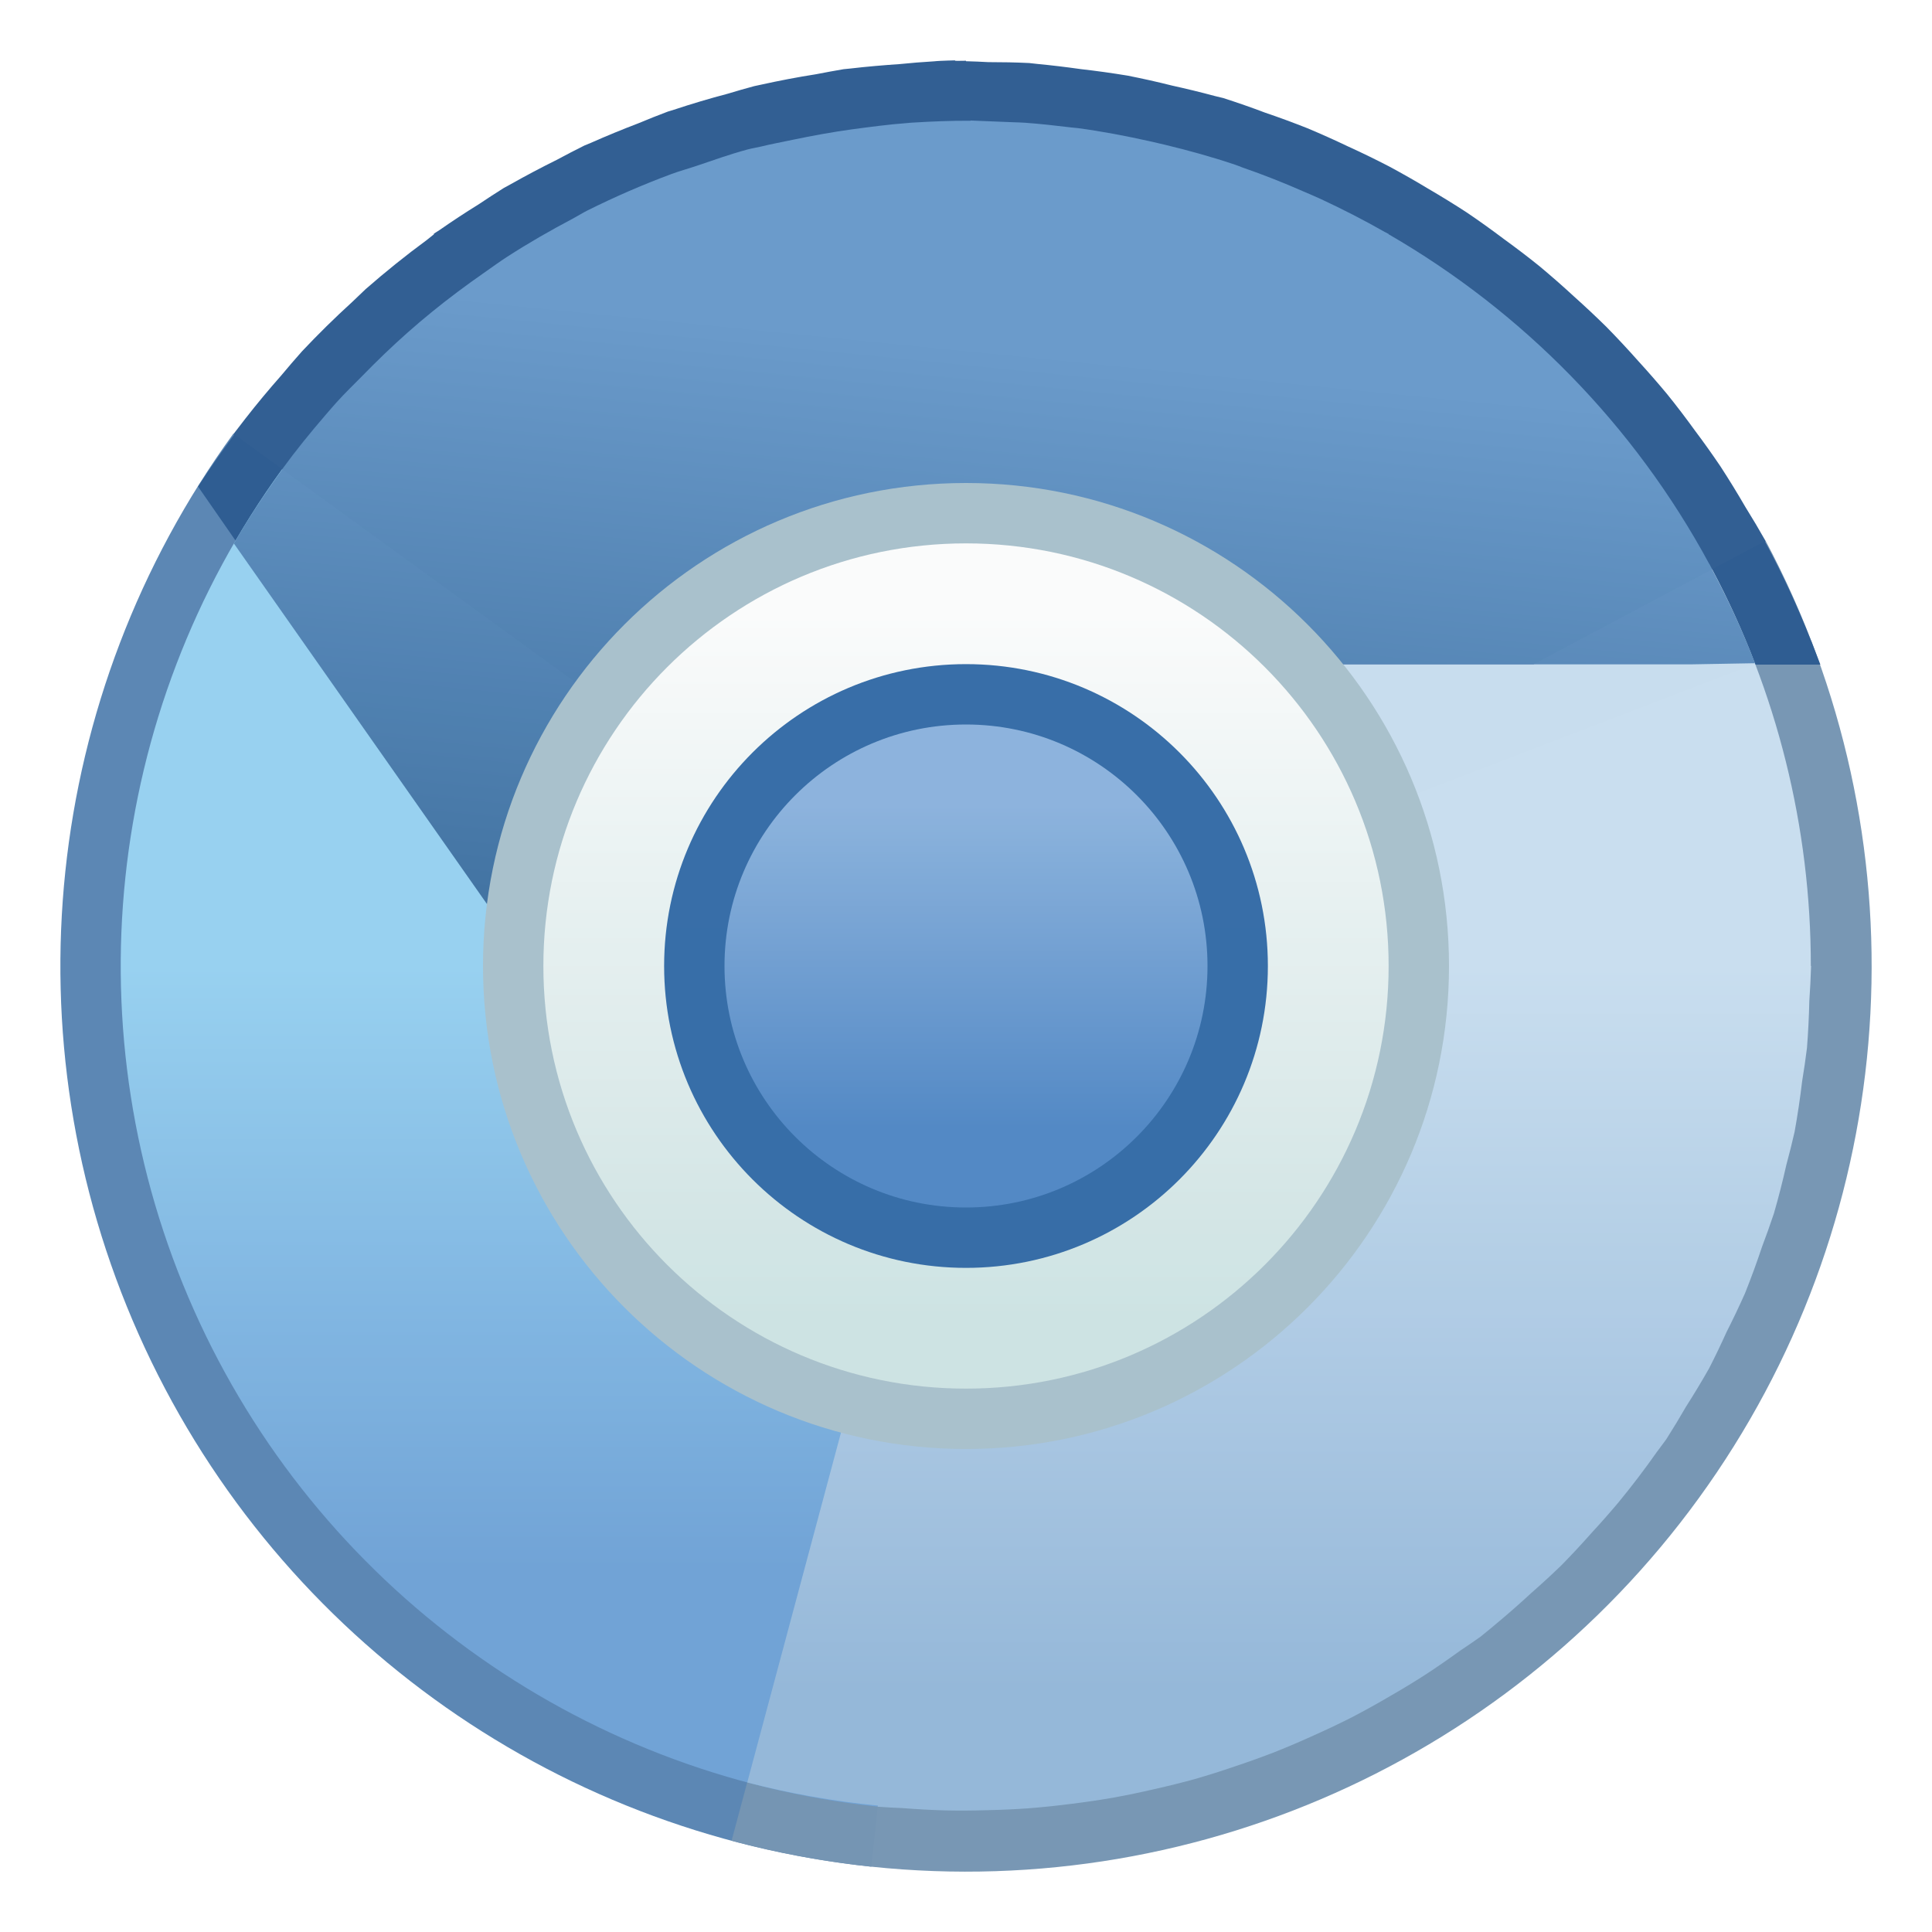
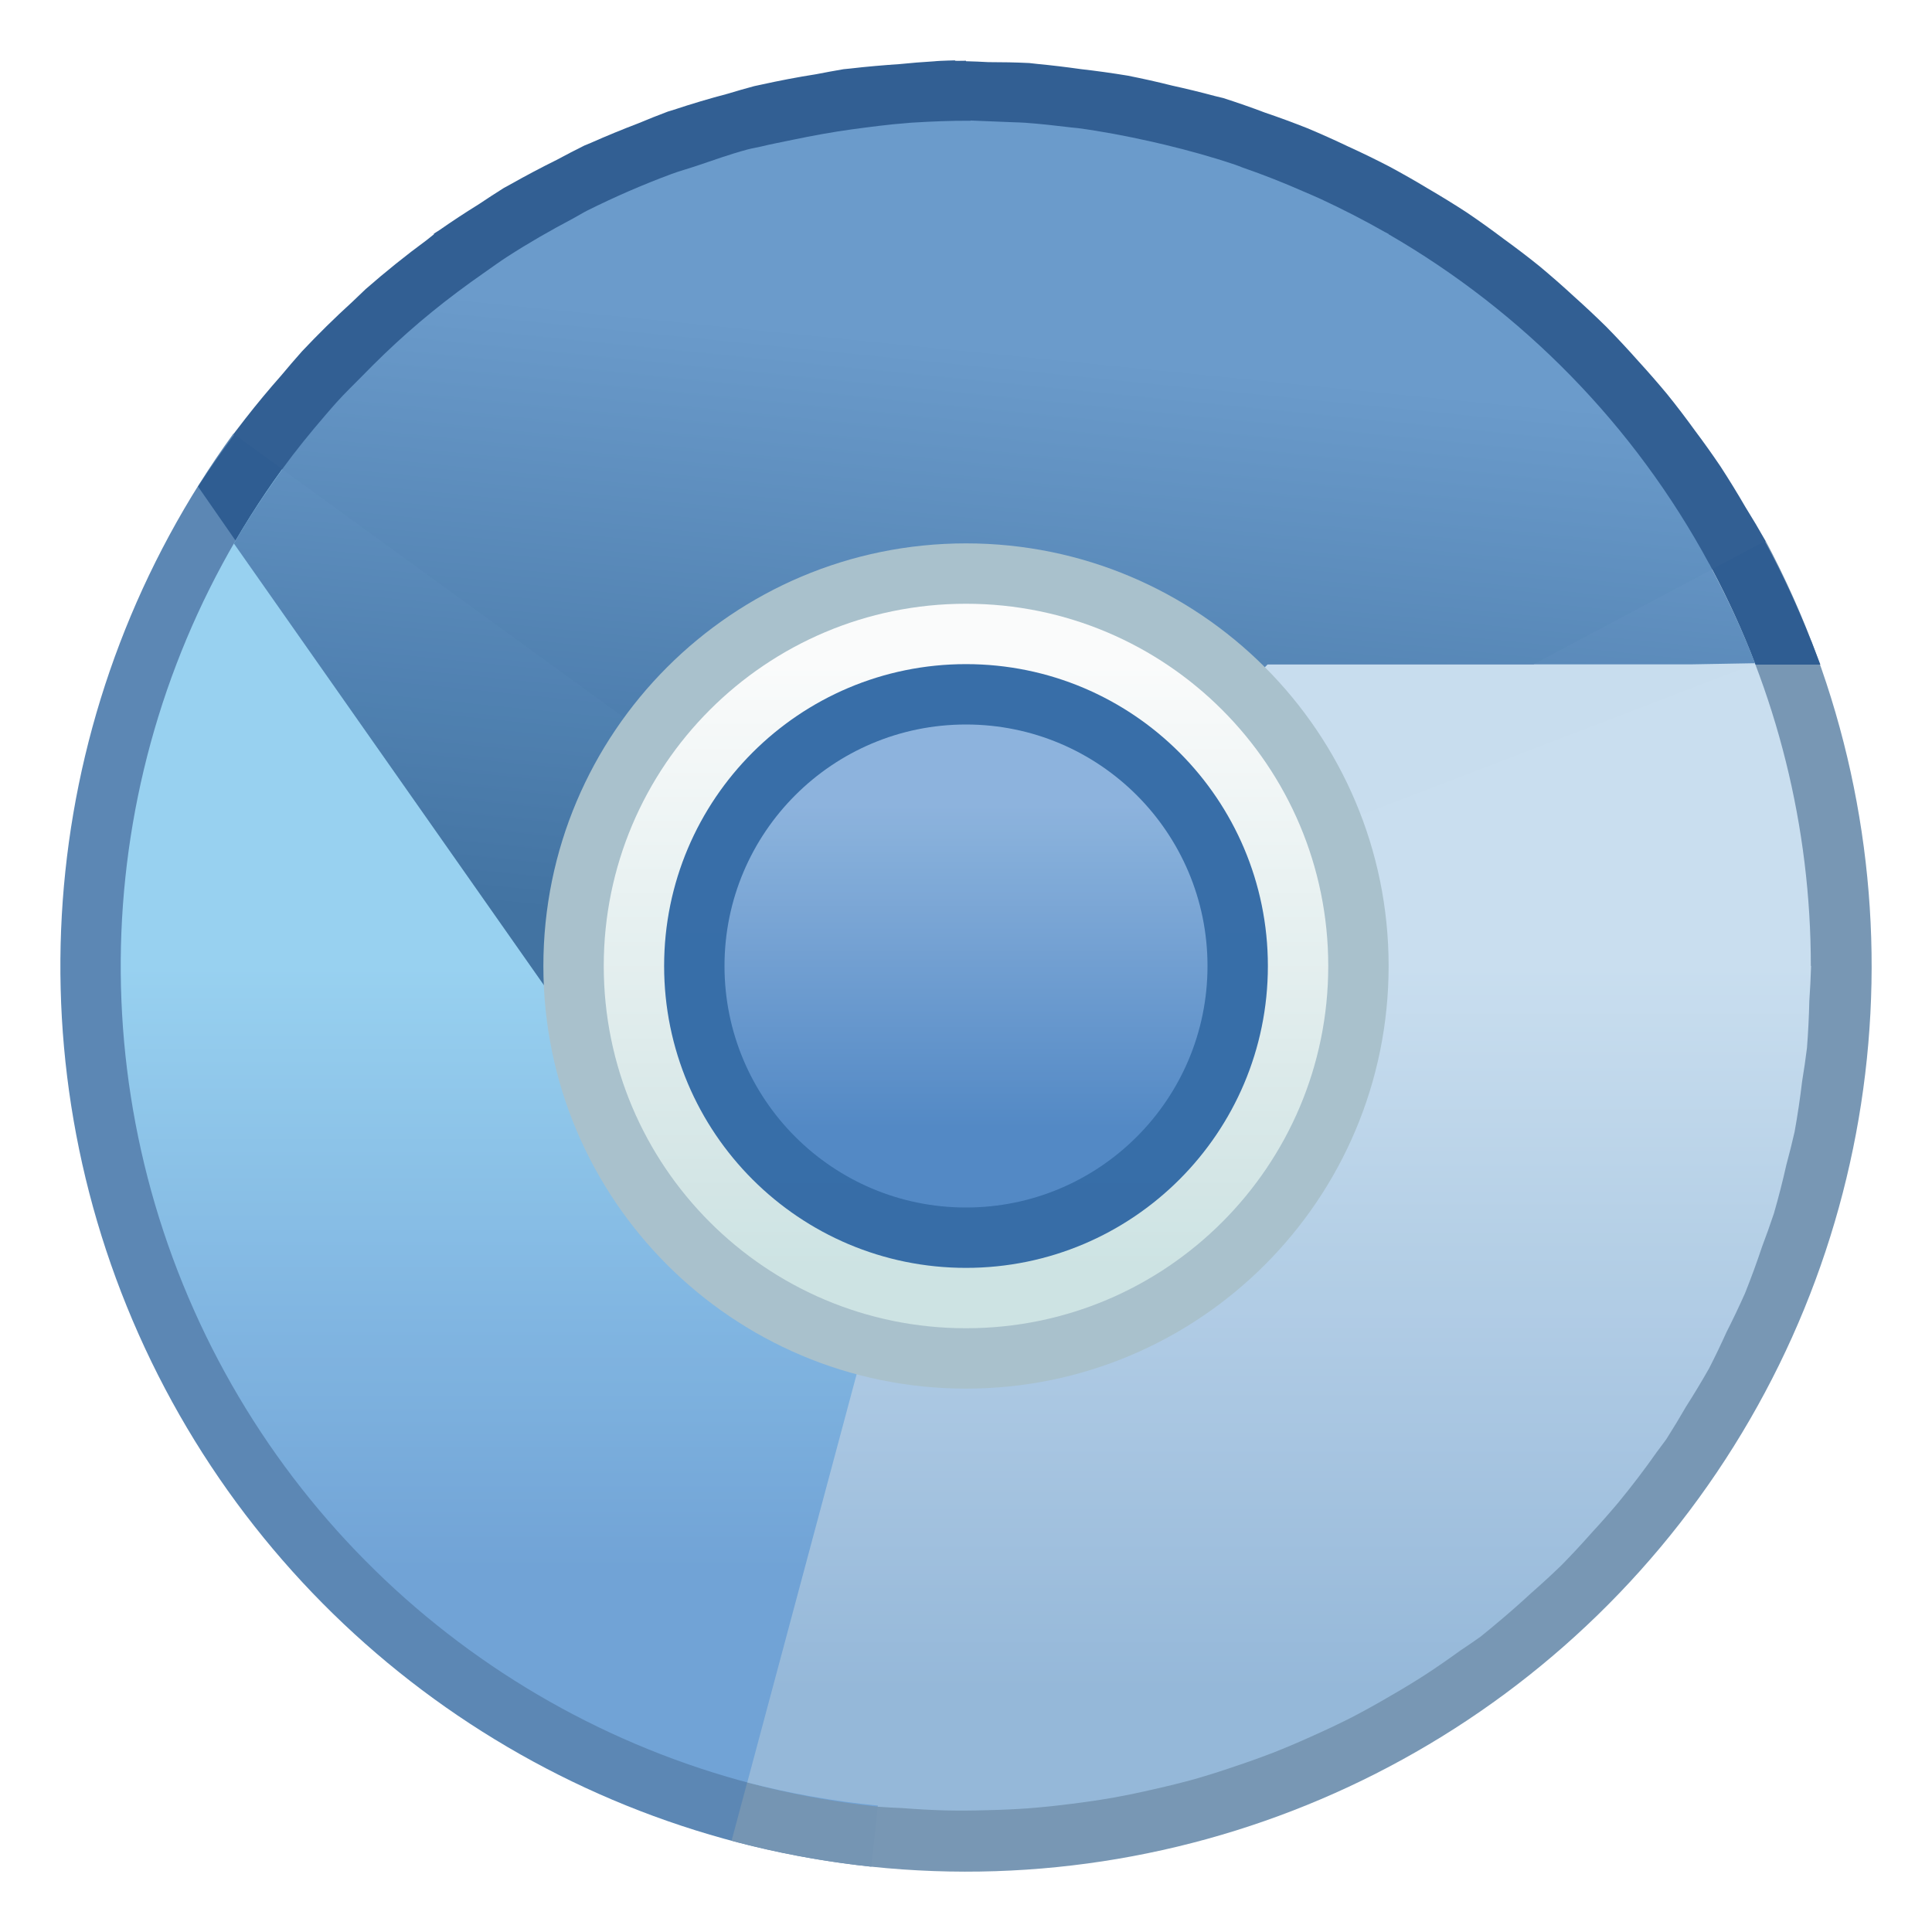
<svg xmlns="http://www.w3.org/2000/svg" xmlns:xlink="http://www.w3.org/1999/xlink" width="32" height="32" viewBox="0 0 32 32" version="1.1" id="svg8">
  <defs id="defs2">
    <linearGradient gradientTransform="matrix(5.03937,0,0,5.03937,-68.83333,-1181.043)" xlink:href="#linearGradient4657" id="linearGradient1342" x1="13.461" y1="296.339" x2="13.461" y2="295.28" gradientUnits="userSpaceOnUse" />
    <linearGradient id="linearGradient4657">
      <stop id="stop4653" offset="0" style="stop-color:#548ac6;stop-opacity:1" />
      <stop id="stop4655" offset="1" style="stop-color:#8fb5de;stop-opacity:1" />
    </linearGradient>
-     <linearGradient gradientTransform="matrix(4.409449,0,0,4.409449,-60.35417,-994.7063)" xlink:href="#linearGradient4582-3" id="linearGradient1350" x1="13.461" y1="297.132" x2="13.461" y2="294.486" gradientUnits="userSpaceOnUse" />
+     <linearGradient gradientTransform="matrix(3.779528,0,0,3.779528,-51.875,-808.3697)" xlink:href="#linearGradient4582-3" id="linearGradient1350" x1="13.461" y1="297.132" x2="13.461" y2="294.486" gradientUnits="userSpaceOnUse" />
    <linearGradient id="linearGradient4582-3">
      <stop style="stop-color:#cee3e3;stop-opacity:1" offset="0" id="stop4578-5" />
      <stop style="stop-color:#fcfcfc;stop-opacity:1" offset="1" id="stop4580-6" />
    </linearGradient>
    <linearGradient gradientTransform="matrix(3.779527,0,0,3.779527,-51.87523,-808.3697)" xlink:href="#linearGradient4673" id="linearGradient1426" x1="14.519" y1="298.984" x2="14.519" y2="295.809" gradientUnits="userSpaceOnUse" />
    <linearGradient id="linearGradient4673">
      <stop id="stop4669" offset="0" style="stop-color:#96b9d9;stop-opacity:1" />
      <stop id="stop4671" offset="1" style="stop-color:#cbdff0;stop-opacity:1" />
    </linearGradient>
    <linearGradient gradientTransform="matrix(3.779527,0,0,3.779527,-51.87523,-808.3697)" xlink:href="#linearGradient4665" id="linearGradient1402" x1="10.815" y1="298.455" x2="10.815" y2="295.809" gradientUnits="userSpaceOnUse" />
    <linearGradient id="linearGradient4665">
      <stop id="stop4661" offset="0" style="stop-color:#71a3d6;stop-opacity:1" />
      <stop id="stop4663" offset="1" style="stop-color:#99d2f1;stop-opacity:1" />
    </linearGradient>
    <linearGradient gradientTransform="matrix(3.779527,0,0,3.779527,-51.87523,-808.3697)" xlink:href="#linearGradient4649" id="linearGradient1418" x1="11.344" y1="295.545" x2="11.609" y2="292.899" gradientUnits="userSpaceOnUse" />
    <linearGradient id="linearGradient4649">
      <stop id="stop4645" offset="0" style="stop-color:#4071a0;stop-opacity:1" />
      <stop id="stop4647" offset="1" style="stop-color:#6c9ccc;stop-opacity:1" />
    </linearGradient>
  </defs>
  <g id="layer1" transform="translate(0,-282.65)">
    <g id="g1563" transform="translate(17,-11)">
      <path id="path972-5" d="m -2.568,324.568 a 15,15 0 0 1 -12.135,-8.817 15,15 0 0 1 1.568,-14.918 l 12.135,8.817 z" style="opacity:0.98;fill:#5985b2;fill-opacity:1;stroke:none;stroke-width:4.31;stroke-linecap:square;stroke-linejoin:miter;stroke-miterlimit:4;stroke-dasharray:none;stroke-opacity:1;paint-order:stroke markers fill" />
      <path style="opacity:0.98;fill:#7595b2;fill-opacity:1;stroke:none;stroke-width:4.31;stroke-linecap:square;stroke-linejoin:miter;stroke-miterlimit:4;stroke-dasharray:none;stroke-opacity:1;paint-order:stroke markers fill" d="m 12.244,302.607 -13.244,7.043 -3.883,14.488 a 15,15 0 0 0 2.314,0.43 15,15 0 0 0 14.004,-6.529 15,15 0 0 0 0.809,-15.432 z" id="path972-1-7" />
      <path style="opacity:0.98;fill:#2e5c91;fill-opacity:1;stroke:none;stroke-width:2.022;stroke-linecap:square;stroke-linejoin:miter;stroke-miterlimit:4;stroke-dasharray:none;stroke-opacity:1;paint-order:stroke markers fill" d="m -1.182,294.65 c -0.081,0.002 -0.161,0.004 -0.242,0.008 -0.037,0.002 -0.073,0.004 -0.109,0.008 -0.187,0.011 -0.374,0.026 -0.561,0.045 -0.275,0.019 -0.549,0.042 -0.822,0.074 -0.037,0.004 -0.074,0.008 -0.111,0.011 -0.153,0.026 -0.306,0.054 -0.459,0.084 -0.307,0.048 -0.613,0.107 -0.916,0.174 -0.036,0.008 -0.072,0.015 -0.107,0.023 -0.146,0.039 -0.291,0.081 -0.436,0.125 -0.301,0.079 -0.599,0.168 -0.895,0.266 -0.033,0.011 -0.065,0.019 -0.098,0.03 -0.164,0.062 -0.327,0.126 -0.488,0.194 -0.265,0.101 -0.528,0.209 -0.787,0.324 -0.037,0.015 -0.073,0.03 -0.109,0.045 -0.153,0.076 -0.305,0.155 -0.455,0.236 -0.261,0.129 -0.518,0.265 -0.771,0.408 -0.035,0.019 -0.07,0.038 -0.105,0.057 -0.142,0.089 -0.281,0.18 -0.42,0.273 -0.22,0.136 -0.436,0.278 -0.648,0.426 -0.031,0.019 -0.063,0.04 -0.094,0.06 l 0.004,0.008 c -0.039,0.03 -0.078,0.062 -0.117,0.094 -0.35,0.257 -0.689,0.53 -1.016,0.816 -0.075,0.07 -0.149,0.141 -0.223,0.213 -0.287,0.261 -0.564,0.534 -0.83,0.816 -0.117,0.132 -0.232,0.265 -0.344,0.4 -0.206,0.233 -0.405,0.472 -0.596,0.717 -0.067,0.085 -0.132,0.17 -0.197,0.256 l 0.012,0.011 c -0.209,0.279 -0.408,0.565 -0.598,0.857 l 5.721,8.241 7,-0.292 13.027,-5 h 0.973 0.15 l -0.15,-0.391 h -0.002 c -0.221,-0.564 -0.476,-1.114 -0.764,-1.646 l 0.01,-0.008 c -0.108,-0.191 -0.22,-0.38 -0.336,-0.566 -0.131,-0.226 -0.268,-0.449 -0.41,-0.668 -0.135,-0.2 -0.275,-0.397 -0.42,-0.59 -0.152,-0.21 -0.308,-0.416 -0.471,-0.617 -0.151,-0.181 -0.306,-0.359 -0.465,-0.533 -0.175,-0.197 -0.354,-0.39 -0.539,-0.578 -0.173,-0.17 -0.35,-0.336 -0.531,-0.498 -0.186,-0.172 -0.377,-0.339 -0.572,-0.502 -0.192,-0.155 -0.388,-0.304 -0.588,-0.449 -0.203,-0.153 -0.409,-0.301 -0.619,-0.443 -0.207,-0.135 -0.417,-0.264 -0.631,-0.389 -0.215,-0.13 -0.433,-0.254 -0.654,-0.373 -0.222,-0.115 -0.447,-0.225 -0.674,-0.328 -0.224,-0.107 -0.451,-0.209 -0.68,-0.305 -0.232,-0.092 -0.465,-0.178 -0.701,-0.258 -0.229,-0.087 -0.46,-0.167 -0.693,-0.242 -0.047,-0.011 -0.094,-0.023 -0.141,-0.034 -0.234,-0.063 -0.469,-0.12 -0.705,-0.172 -0.246,-0.062 -0.493,-0.117 -0.742,-0.166 -0.256,-0.042 -0.512,-0.078 -0.77,-0.107 -0.24,-0.034 -0.48,-0.063 -0.721,-0.086 -0.045,-0.004 -0.09,-0.011 -0.135,-0.015 -0.226,-0.011 -0.452,-0.015 -0.678,-0.015 -0.123,-0.008 -0.246,-0.011 -0.369,-0.015 v -0.008 c -0.048,4.1e-4 -0.095,0.001 -0.143,0.002 -0.013,-6.8e-4 -0.026,-10e-4 -0.039,-0.002 z" id="path921-9" />
      <path id="path1022-9-2" d="m -2.464,323.573 a 14,14 0 0 1 -11.326,-8.229 14,14 0 0 1 1.463,-13.923 l 11.326,8.229 z" style="opacity:0.98;fill:url(#linearGradient1402);fill-opacity:1;stroke:none;stroke-width:4.206;stroke-linecap:square;stroke-linejoin:miter;stroke-miterlimit:4;stroke-dasharray:none;stroke-opacity:1;paint-order:stroke markers fill" />
      <path id="path1022-9-9-2" d="m 11.361,303.078 -2.957,1.572 h -5.404 v 2 h 1.643 l -5.643,3 -3.623,13.523 a 14,14 0 0 0 2.162,0.383 l -0.002,0.019 a 14,14 0 0 0 0.414,0.023 14,14 0 0 0 0.701,0.038 14,14 0 0 0 0.713,-0.004 14,14 0 0 0 0.66,-0.03 14,14 0 0 0 0.73,-0.076 14,14 0 0 0 0.678,-0.1 14,14 0 0 0 0.693,-0.144 14,14 0 0 0 0.66,-0.164 14,14 0 0 0 0.691,-0.219 14,14 0 0 0 0.641,-0.231 14,14 0 0 0 0.652,-0.279 14,14 0 0 0 0.613,-0.291 14,14 0 0 0 0.641,-0.355 14,14 0 0 0 0.574,-0.348 14,14 0 0 0 0.58,-0.4 14,14 0 0 0 0.344,-0.236 14,14 0 0 0 0.312,-0.258 14,14 0 0 0 0.521,-0.459 14,14 0 0 0 0.51,-0.469 14,14 0 0 0 0.496,-0.533 14,14 0 0 0 0.443,-0.502 14,14 0 0 0 0.641,-0.842 14,14 0 0 0 0.125,-0.168 14,14 0 0 0 0.035,-0.049 14,14 0 0 0 0.32,-0.529 14,14 0 0 0 0.385,-0.639 14,14 0 0 0 0.287,-0.598 14,14 0 0 0 0.307,-0.645 14,14 0 0 0 0.281,-0.768 14,14 0 0 0 0.197,-0.553 14,14 0 0 0 0.207,-0.809 14,14 0 0 0 0.135,-0.541 14,14 0 0 0 0.125,-0.838 14,14 0 0 0 0.08,-0.551 14,14 0 0 0 0.039,-0.777 14,14 0 0 0 0.029,-0.582 h -0.004 a 14,14 0 0 0 -1.635,-6.572 z" style="opacity:0.98;fill:url(#linearGradient1426);fill-opacity:1;stroke:none;stroke-width:4.206;stroke-linecap:square;stroke-linejoin:miter;stroke-miterlimit:4;stroke-dasharray:none;stroke-opacity:1;paint-order:stroke markers fill" />
      <path style="opacity:0.98;fill:url(#linearGradient1418);fill-opacity:1;stroke:none;stroke-width:4.206;stroke-linecap:square;stroke-linejoin:miter;stroke-miterlimit:4;stroke-dasharray:none;stroke-opacity:1;paint-order:stroke markers fill" d="m -0.924,295.65 c -0.317,-0.002 -0.633,0.011 -0.947,0.03 -0.034,0.002 -0.068,0.004 -0.102,0.008 -0.309,0.023 -0.615,0.064 -0.92,0.105 -0.326,0.045 -0.65,0.104 -0.975,0.172 -0.174,0.038 -0.349,0.068 -0.521,0.111 -0.078,0.019 -0.157,0.03 -0.234,0.051 -0.286,0.077 -0.563,0.177 -0.842,0.271 -0.136,0.046 -0.275,0.083 -0.41,0.133 -0.477,0.177 -0.942,0.379 -1.395,0.605 -0.084,0.042 -0.163,0.093 -0.246,0.137 -0.37,0.195 -0.732,0.403 -1.082,0.629 -0.132,0.085 -0.258,0.178 -0.387,0.268 -0.296,0.206 -0.584,0.421 -0.863,0.648 -0.135,0.11 -0.267,0.222 -0.398,0.338 -0.262,0.231 -0.512,0.473 -0.756,0.723 -0.142,0.145 -0.288,0.284 -0.424,0.436 -0.063,0.07 -0.124,0.141 -0.186,0.213 -0.248,0.288 -0.489,0.584 -0.715,0.895 l 0.002,0.002 c -0.286,0.394 -0.555,0.801 -0.801,1.227 l 9.125,13 h 2 l 4.619,-9.619 1.379,-1.379 h 7.002 l 1.07,-0.019 c -0.205,-0.533 -0.445,-1.051 -0.713,-1.555 h 0.004 c -0.009,-0.019 -0.02,-0.034 -0.029,-0.053 -0.006,-0.011 -0.012,-0.023 -0.017,-0.034 h -0.002 C 10.061,300.678 8.206,298.805 5.998,297.529 l 0.002,-0.004 c -0.022,-0.011 -0.045,-0.023 -0.066,-0.034 -0.346,-0.197 -0.701,-0.379 -1.063,-0.547 -0.084,-0.039 -0.169,-0.074 -0.254,-0.111 -0.341,-0.15 -0.687,-0.288 -1.041,-0.41 -0.038,-0.015 -0.075,-0.03 -0.113,-0.043 -0.382,-0.129 -0.772,-0.237 -1.166,-0.332 -0.082,-0.019 -0.164,-0.038 -0.246,-0.057 -0.395,-0.088 -0.794,-0.165 -1.199,-0.219 -0.036,-0.004 -0.073,-0.008 -0.109,-0.011 -0.254,-0.03 -0.509,-0.06 -0.766,-0.078 -0.121,-0.008 -0.242,-0.008 -0.363,-0.015 -0.091,-0.004 -0.181,-0.008 -0.271,-0.011 -0.088,-0.002 -0.177,-0.008 -0.266,-0.011 z" id="path1022-8" />
-       <path style="opacity:1;fill:#a9c1cc;fill-opacity:1;stroke:none;stroke-width:2.133;stroke-linecap:square;stroke-linejoin:miter;stroke-miterlimit:4;stroke-dasharray:none;stroke-opacity:1;paint-order:stroke markers fill" d="m 7,309.65 a 8,8 0 0 1 -8,8 8,8 0 0 1 -8,-8 8,8 0 0 1 8,-8 8,8 0 0 1 8,8 z" id="path1108-9" />
-       <path style="opacity:0.98;fill:url(#linearGradient1350);fill-opacity:1;stroke:none;stroke-width:1.867;stroke-linecap:square;stroke-linejoin:miter;stroke-miterlimit:4;stroke-dasharray:none;stroke-opacity:1;paint-order:stroke markers fill" d="m 6,309.65 a 7,7 0 0 1 -7,7 7,7 0 0 1 -7,-7 7,7 0 0 1 7,-7 7,7 0 0 1 7,7 z" id="path1108-2-7" />
+       <path style="opacity:1;fill:#a9c1cc;fill-opacity:1;stroke:none;stroke-width:1.867;stroke-linecap:square;stroke-linejoin:miter;stroke-miterlimit:4;stroke-dasharray:none;stroke-opacity:1;paint-order:stroke markers fill" d="m 6,309.65 a 7,7 0 0 1 -7,7 7,7 0 0 1 -7,-7 7,7 0 0 1 7,-7 7,7 0 0 1 7,7 z" id="path1108-9" />
+       <path style="opacity:0.98;fill:url(#linearGradient1350);fill-opacity:1;stroke:none;stroke-width:1.6;stroke-linecap:square;stroke-linejoin:miter;stroke-miterlimit:4;stroke-dasharray:none;stroke-opacity:1;paint-order:stroke markers fill" d="m 5,309.65 a 6,6 0 0 1 -6,6 6,6 0 0 1 -6,-6 6,6 0 0 1 6,-6 6,6 0 0 1 6,6 z" id="path1108-2-7" />
      <path style="opacity:0.98;fill:#346ba6;fill-opacity:1;stroke:none;stroke-width:1.333;stroke-linecap:square;stroke-linejoin:miter;stroke-miterlimit:4;stroke-dasharray:none;stroke-opacity:1;paint-order:stroke markers fill" d="m 4,309.65 a 5,5 0 0 1 -5,5 5,5 0 0 1 -5,-5 5,5 0 0 1 5,-5 5,5 0 0 1 5,5 z" id="path1108-2-0-3" />
      <path style="opacity:0.98;fill:url(#linearGradient1342);fill-opacity:1;stroke:none;stroke-width:1.067;stroke-linecap:square;stroke-linejoin:miter;stroke-miterlimit:4;stroke-dasharray:none;stroke-opacity:1;paint-order:stroke markers fill" d="m 3,309.65 a 4,4 0 0 1 -4,4 4,4 0 0 1 -4,-4 4,4 0 0 1 4,-4 4,4 0 0 1 4,4 z" id="path1108-2-0-2-6" />
    </g>
  </g>
</svg>
